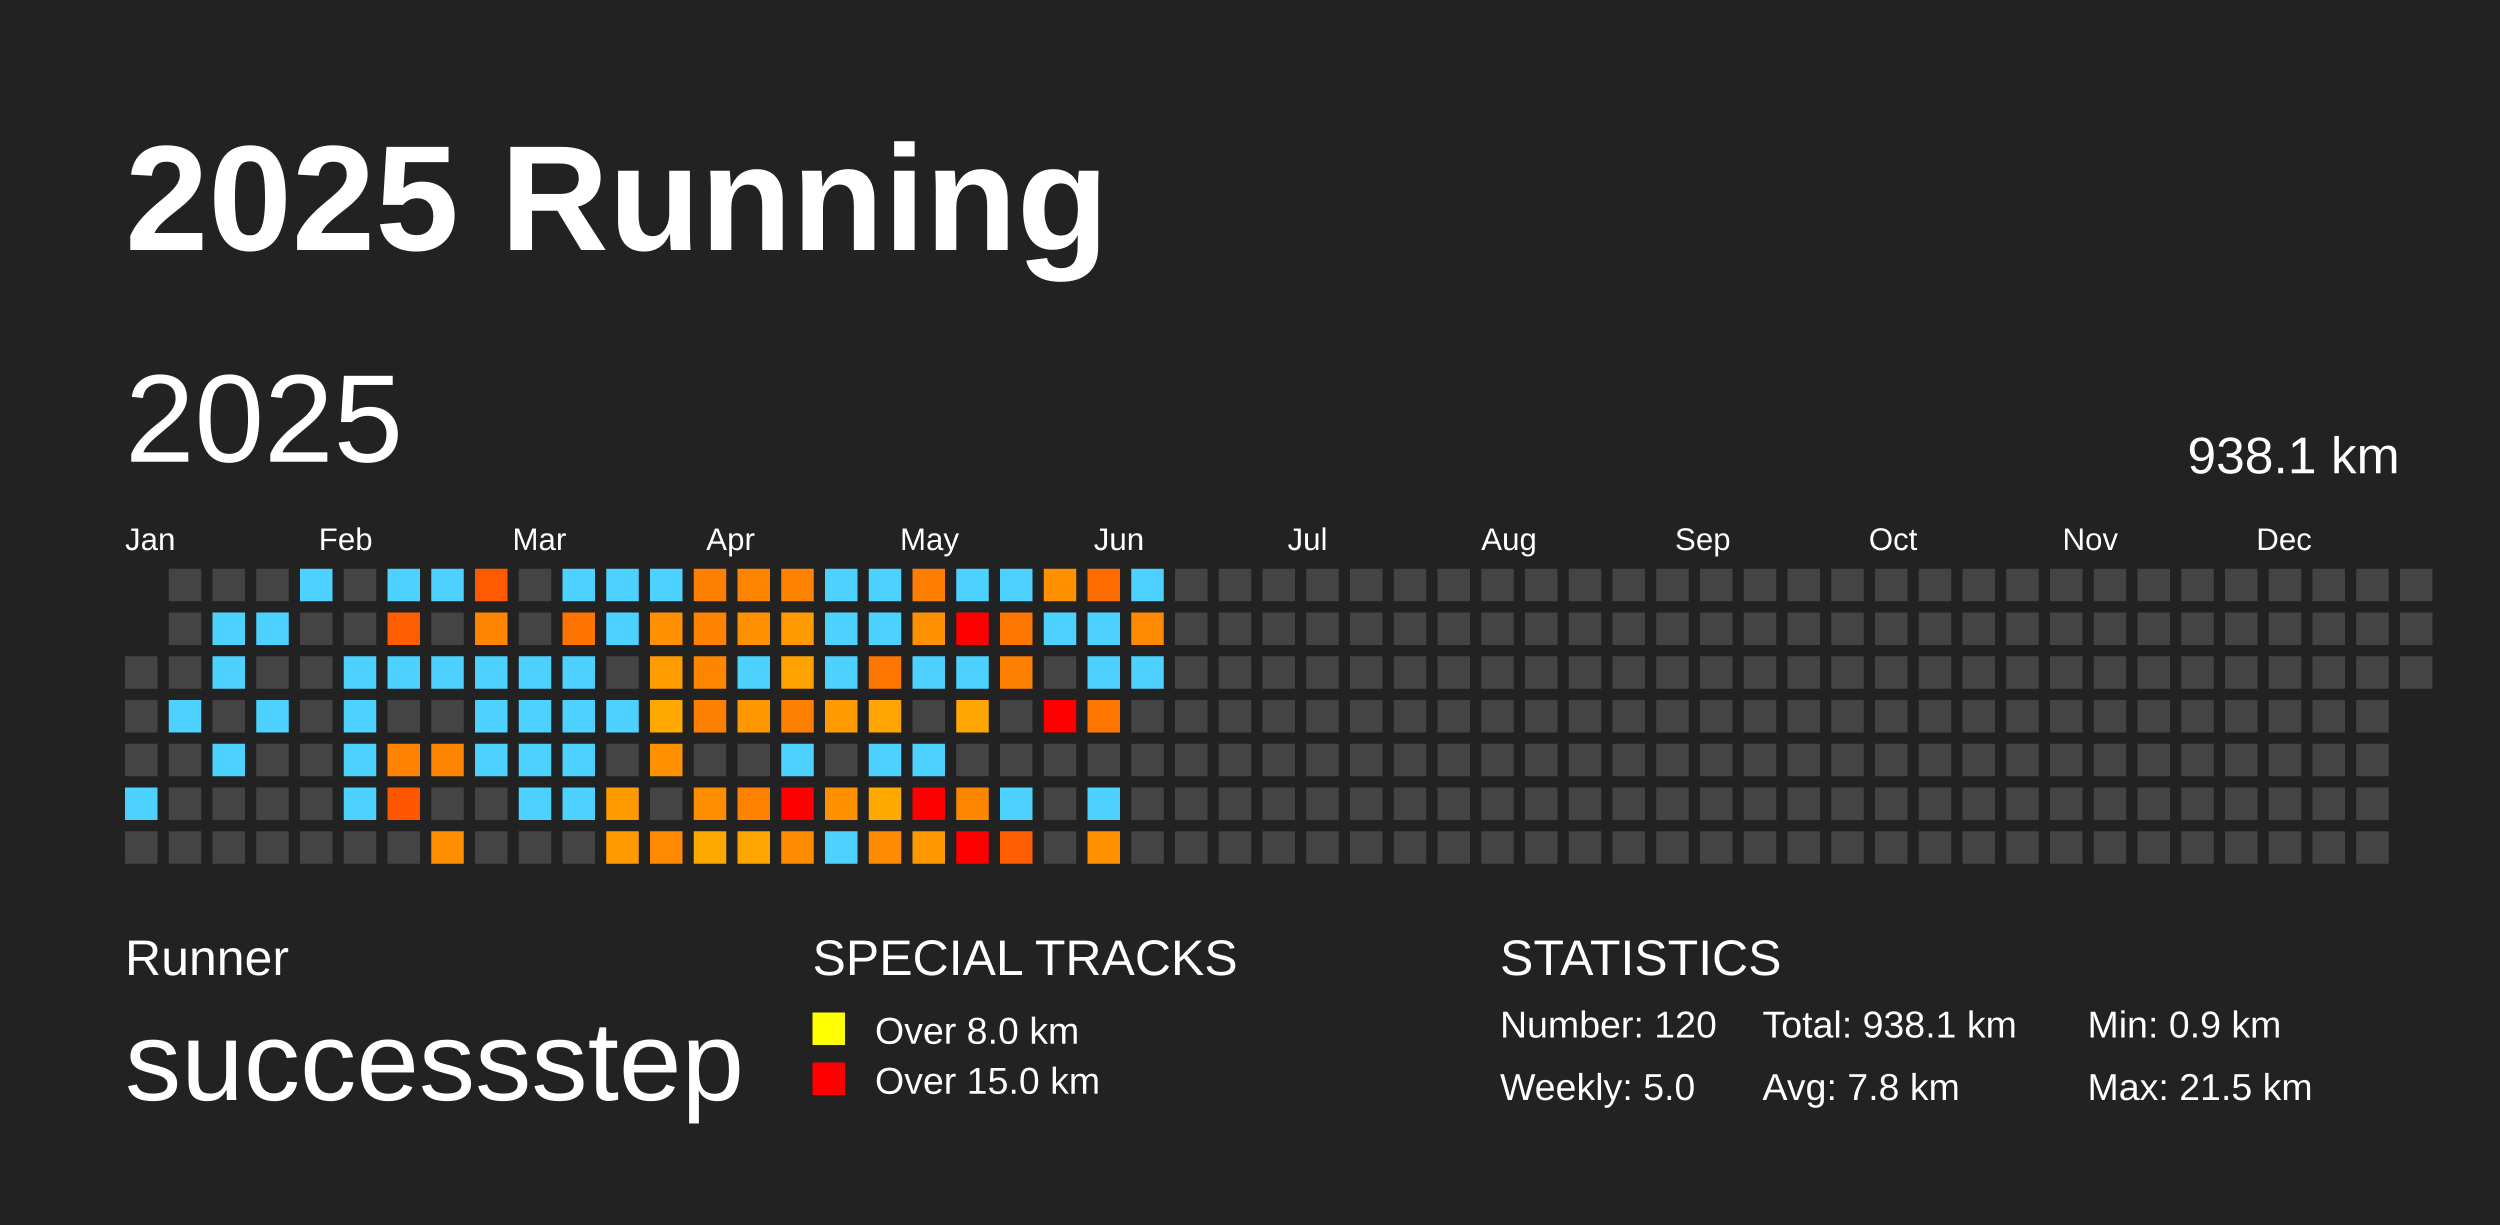
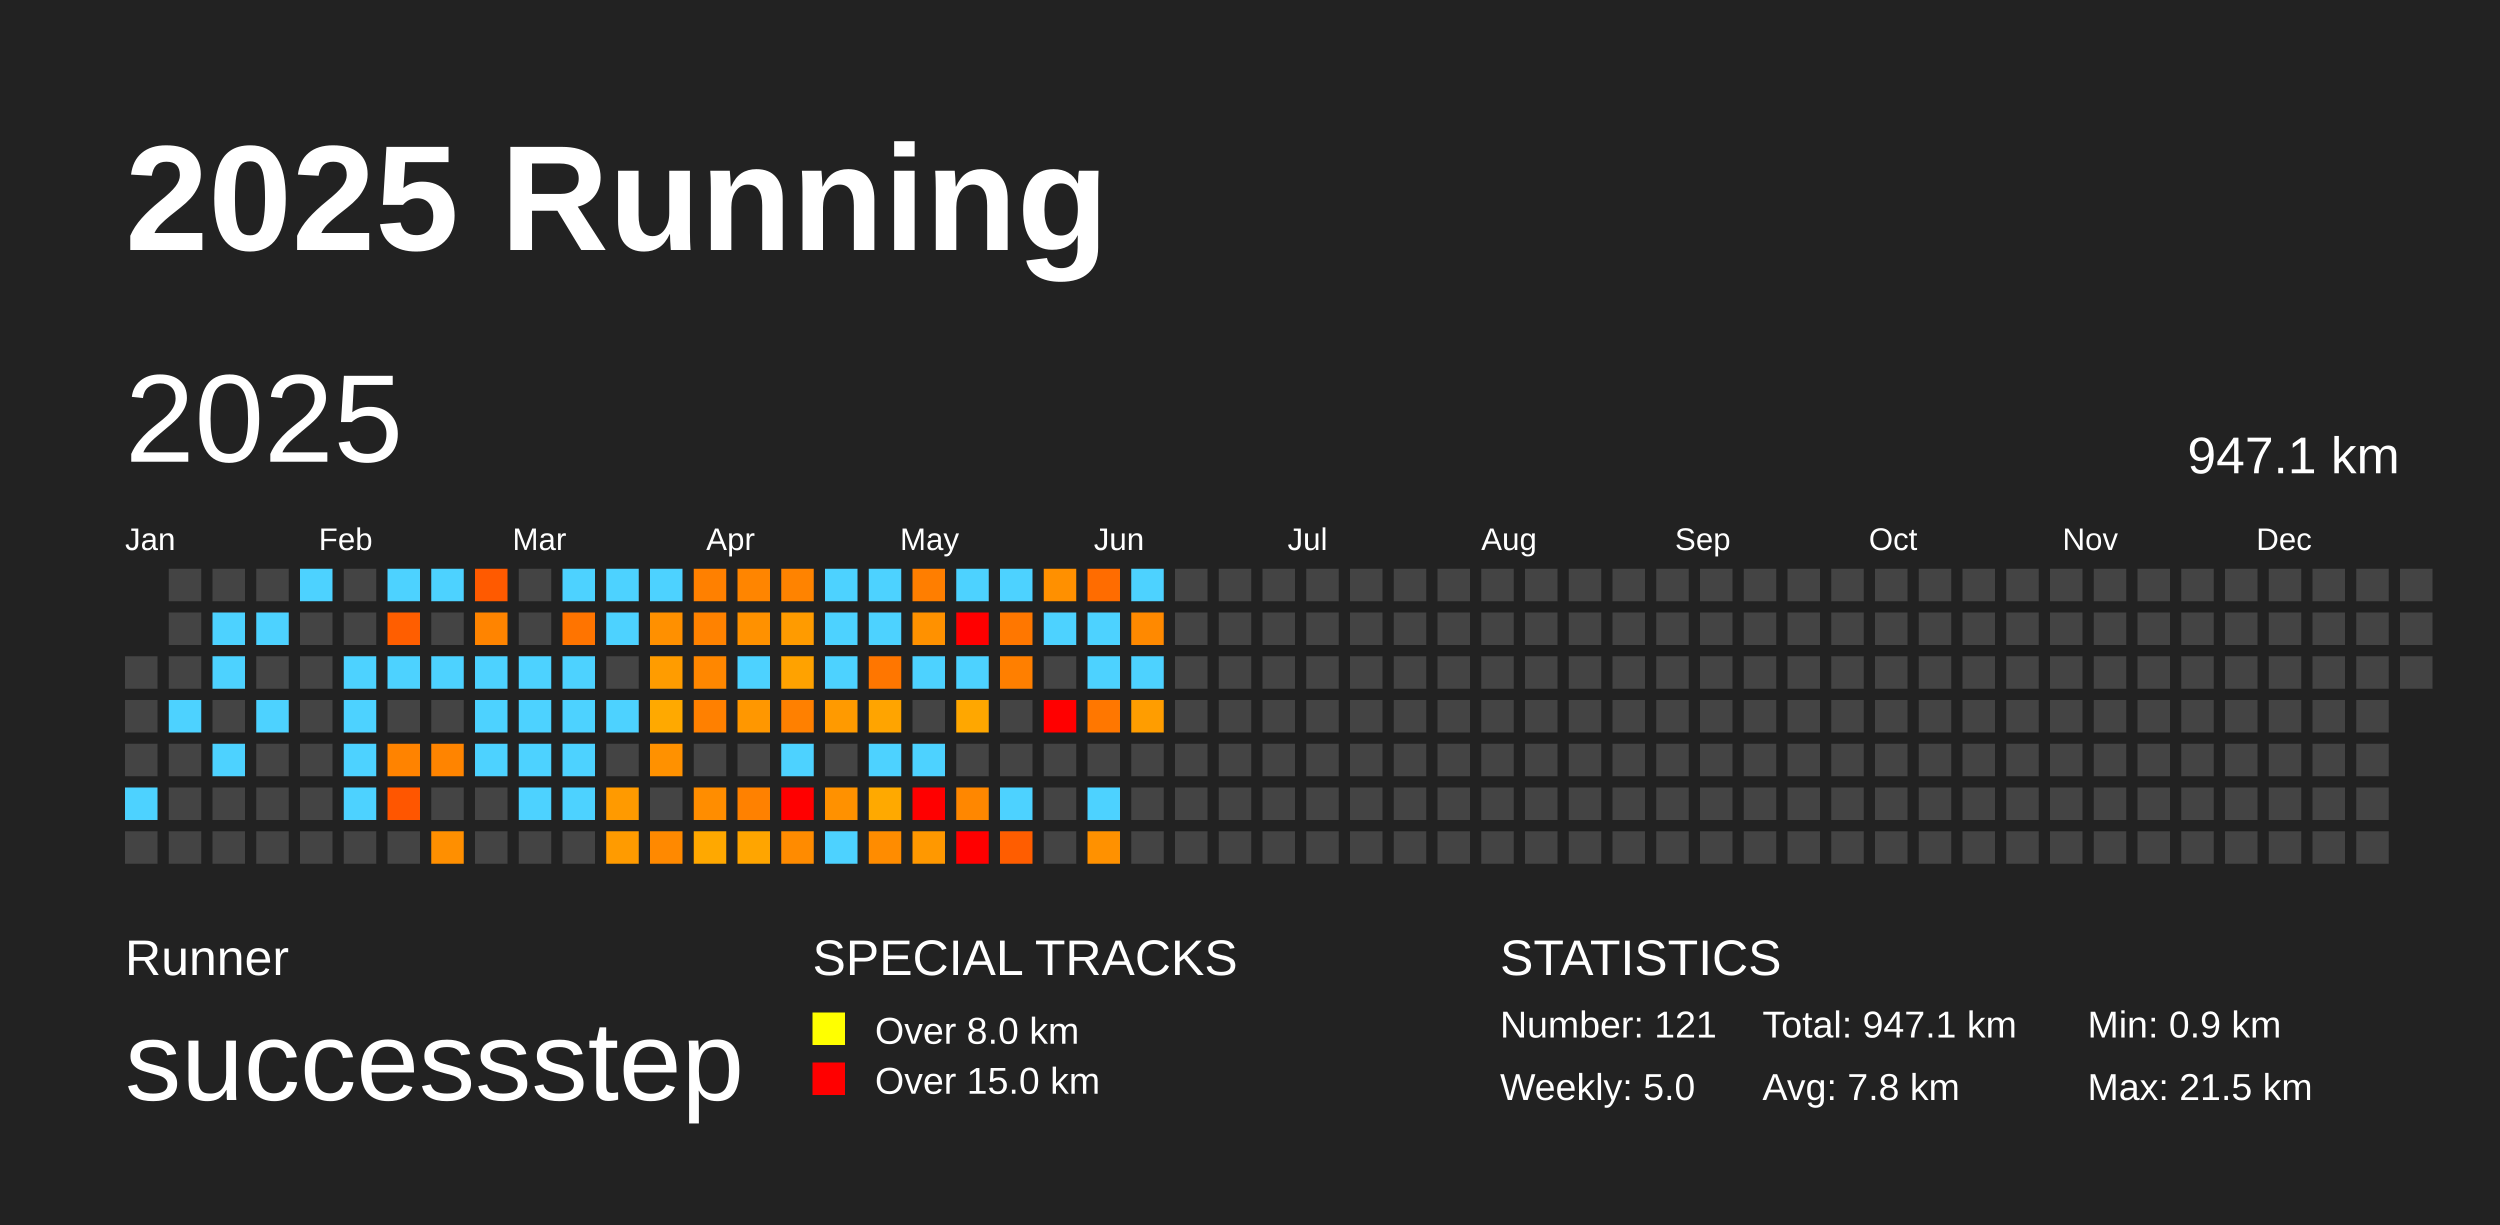
<svg xmlns="http://www.w3.org/2000/svg" baseProfile="full" height="98mm" version="1.1" viewBox="0,0,200,98" width="200mm">
  <defs />
  <rect fill="#222222" height="98" width="200" x="0" y="0" />
  <text fill="#FFFFFF" style="font-size:12px; font-family:Arial; font-weight:bold;" x="10" y="20">2025 Running</text>
  <text fill="#FFFFFF" style="font-size:4px; font-family:Arial" x="10" y="78">Runner</text>
  <text fill="#FFFFFF" style="font-size:9px; font-family:Arial" x="10" y="88">successstep</text>
  <text fill="#FFFFFF" style="font-size:4px; font-family:Arial" x="65" y="78">SPECIAL TRACKS</text>
  <rect fill="yellow" height="2.6" width="2.6" x="65" y="81" />
  <text fill="#FFFFFF" style="font-size:3px; font-family:Arial" x="70" y="83.5">Over 8.0 km</text>
  <rect fill="red" height="2.6" width="2.6" x="65" y="85" />
  <text fill="#FFFFFF" style="font-size:3px; font-family:Arial" x="70" y="87.5">Over 15.0 km</text>
  <text fill="#FFFFFF" style="font-size:4px; font-family:Arial" x="120" y="78">STATISTICS</text>
-   <text fill="#FFFFFF" style="font-size:3px; font-family:Arial" x="120" y="83">Number: 120</text>
+   <text fill="#FFFFFF" style="font-size:3px; font-family:Arial" x="120" y="83">Number: 121</text>
  <text fill="#FFFFFF" style="font-size:3px; font-family:Arial" x="120" y="88">Weekly: 5.0</text>
-   <text fill="#FFFFFF" style="font-size:3px; font-family:Arial" x="141" y="83">Total: 938.1 km</text>
+   <text fill="#FFFFFF" style="font-size:3px; font-family:Arial" x="141" y="83">Total: 947.1 km</text>
  <text fill="#FFFFFF" style="font-size:3px; font-family:Arial" x="141" y="88">Avg: 7.8 km</text>
  <text fill="#FFFFFF" style="font-size:3px; font-family:Arial" x="167" y="83">Min: 0.9 km</text>
  <text fill="#FFFFFF" style="font-size:3px; font-family:Arial" x="167" y="88">Max: 21.5 km</text>
  <text dominant-baseline="hanging" fill="#FFFFFF" style="font-size:10.0px; font-family:Arial;" x="10" y="30">2025</text>
-   <text dominant-baseline="hanging" fill="#FFFFFF" style="font-size:4.125px; font-family:Arial;" x="175" y="35">938.1 km</text>
+   <text dominant-baseline="hanging" fill="#FFFFFF" style="font-size:4.125px; font-family:Arial;" x="175" y="35">947.1 km</text>
  <text fill="#FFFFFF" style="font-size:2.5px; font-family:Arial" x="10.0" y="44">Jan</text>
  <text fill="#FFFFFF" style="font-size:2.5px; font-family:Arial" x="25.5" y="44">Feb</text>
  <text fill="#FFFFFF" style="font-size:2.5px; font-family:Arial" x="41.0" y="44">Mar</text>
  <text fill="#FFFFFF" style="font-size:2.5px; font-family:Arial" x="56.5" y="44">Apr</text>
  <text fill="#FFFFFF" style="font-size:2.5px; font-family:Arial" x="72.0" y="44">May</text>
  <text fill="#FFFFFF" style="font-size:2.5px; font-family:Arial" x="87.5" y="44">Jun</text>
  <text fill="#FFFFFF" style="font-size:2.5px; font-family:Arial" x="103.0" y="44">Jul</text>
  <text fill="#FFFFFF" style="font-size:2.5px; font-family:Arial" x="118.5" y="44">Aug</text>
  <text fill="#FFFFFF" style="font-size:2.5px; font-family:Arial" x="134.0" y="44">Sep</text>
  <text fill="#FFFFFF" style="font-size:2.5px; font-family:Arial" x="149.5" y="44">Oct</text>
  <text fill="#FFFFFF" style="font-size:2.5px; font-family:Arial" x="165.0" y="44">Nov</text>
  <text fill="#FFFFFF" style="font-size:2.5px; font-family:Arial" x="180.5" y="44">Dec</text>
  <rect fill="#444444" height="2.6" width="2.6" x="10.0" y="52.5" />
  <rect fill="#444444" height="2.6" width="2.6" x="10.0" y="56.0" />
  <rect fill="#444444" height="2.6" width="2.6" x="10.0" y="59.5" />
  <rect fill="#4dd2ff" height="2.6" width="2.6" x="10.0" y="63.0" />
  <rect fill="#444444" height="2.6" width="2.6" x="10.0" y="66.5" />
  <rect fill="#444444" height="2.6" width="2.6" x="13.5" y="45.5" />
  <rect fill="#444444" height="2.6" width="2.6" x="13.5" y="49.0" />
  <rect fill="#444444" height="2.6" width="2.6" x="13.5" y="52.5" />
  <rect fill="#4dd2ff" height="2.6" width="2.6" x="13.5" y="56.0" />
  <rect fill="#444444" height="2.6" width="2.6" x="13.5" y="59.5" />
  <rect fill="#444444" height="2.6" width="2.6" x="13.5" y="63.0" />
  <rect fill="#444444" height="2.6" width="2.6" x="13.5" y="66.5" />
  <rect fill="#444444" height="2.6" width="2.6" x="17.0" y="45.5" />
  <rect fill="#4dd2ff" height="2.6" width="2.6" x="17.0" y="49.0" />
  <rect fill="#4dd2ff" height="2.6" width="2.6" x="17.0" y="52.5" />
  <rect fill="#444444" height="2.6" width="2.6" x="17.0" y="56.0" />
  <rect fill="#4dd2ff" height="2.6" width="2.6" x="17.0" y="59.5" />
  <rect fill="#444444" height="2.6" width="2.6" x="17.0" y="63.0" />
  <rect fill="#444444" height="2.6" width="2.6" x="17.0" y="66.5" />
  <rect fill="#444444" height="2.6" width="2.6" x="20.5" y="45.5" />
  <rect fill="#4dd2ff" height="2.6" width="2.6" x="20.5" y="49.0" />
  <rect fill="#444444" height="2.6" width="2.6" x="20.5" y="52.5" />
  <rect fill="#4dd2ff" height="2.6" width="2.6" x="20.5" y="56.0" />
  <rect fill="#444444" height="2.6" width="2.6" x="20.5" y="59.5" />
  <rect fill="#444444" height="2.6" width="2.6" x="20.5" y="63.0" />
  <rect fill="#444444" height="2.6" width="2.6" x="20.5" y="66.5" />
  <rect fill="#4dd2ff" height="2.6" width="2.6" x="24.0" y="45.5" />
  <rect fill="#444444" height="2.6" width="2.6" x="24.0" y="49.0" />
  <rect fill="#444444" height="2.6" width="2.6" x="24.0" y="52.5" />
  <rect fill="#444444" height="2.6" width="2.6" x="24.0" y="56.0" />
  <rect fill="#444444" height="2.6" width="2.6" x="24.0" y="59.5" />
  <rect fill="#444444" height="2.6" width="2.6" x="24.0" y="63.0" />
  <rect fill="#444444" height="2.6" width="2.6" x="24.0" y="66.5" />
  <rect fill="#444444" height="2.6" width="2.6" x="27.5" y="45.5" />
  <rect fill="#444444" height="2.6" width="2.6" x="27.5" y="49.0" />
  <rect fill="#4dd2ff" height="2.6" width="2.6" x="27.5" y="52.5" />
  <rect fill="#4dd2ff" height="2.6" width="2.6" x="27.5" y="56.0" />
  <rect fill="#4dd2ff" height="2.6" width="2.6" x="27.5" y="59.5" />
  <rect fill="#4dd2ff" height="2.6" width="2.6" x="27.5" y="63.0" />
  <rect fill="#444444" height="2.6" width="2.6" x="27.5" y="66.5" />
  <rect fill="#4dd2ff" height="2.6" width="2.6" x="31.0" y="45.5" />
  <rect fill="#ff5e00" height="2.6" width="2.6" x="31.0" y="49.0" />
  <rect fill="#4dd2ff" height="2.6" width="2.6" x="31.0" y="52.5" />
  <rect fill="#444444" height="2.6" width="2.6" x="31.0" y="56.0" />
  <rect fill="#ff8300" height="2.6" width="2.6" x="31.0" y="59.5" />
  <rect fill="#ff5600" height="2.6" width="2.6" x="31.0" y="63.0" />
  <rect fill="#444444" height="2.6" width="2.6" x="31.0" y="66.5" />
  <rect fill="#4dd2ff" height="2.6" width="2.6" x="34.5" y="45.5" />
  <rect fill="#444444" height="2.6" width="2.6" x="34.5" y="49.0" />
  <rect fill="#4dd2ff" height="2.6" width="2.6" x="34.5" y="52.5" />
  <rect fill="#444444" height="2.6" width="2.6" x="34.5" y="56.0" />
  <rect fill="#ff8400" height="2.6" width="2.6" x="34.5" y="59.5" />
  <rect fill="#444444" height="2.6" width="2.6" x="34.5" y="63.0" />
  <rect fill="#ff8f00" height="2.6" width="2.6" x="34.5" y="66.5" />
  <rect fill="#ff5a00" height="2.6" width="2.6" x="38.0" y="45.5" />
  <rect fill="#ff8400" height="2.6" width="2.6" x="38.0" y="49.0" />
  <rect fill="#4dd2ff" height="2.6" width="2.6" x="38.0" y="52.5" />
  <rect fill="#4dd2ff" height="2.6" width="2.6" x="38.0" y="56.0" />
  <rect fill="#4dd2ff" height="2.6" width="2.6" x="38.0" y="59.5" />
  <rect fill="#444444" height="2.6" width="2.6" x="38.0" y="63.0" />
  <rect fill="#444444" height="2.6" width="2.6" x="38.0" y="66.5" />
  <rect fill="#444444" height="2.6" width="2.6" x="41.5" y="45.5" />
  <rect fill="#444444" height="2.6" width="2.6" x="41.5" y="49.0" />
  <rect fill="#4dd2ff" height="2.6" width="2.6" x="41.5" y="52.5" />
  <rect fill="#4dd2ff" height="2.6" width="2.6" x="41.5" y="56.0" />
  <rect fill="#4dd2ff" height="2.6" width="2.6" x="41.5" y="59.5" />
  <rect fill="#4dd2ff" height="2.6" width="2.6" x="41.5" y="63.0" />
  <rect fill="#444444" height="2.6" width="2.6" x="41.5" y="66.5" />
  <rect fill="#4dd2ff" height="2.6" width="2.6" x="45.0" y="45.5" />
  <rect fill="#ff7400" height="2.6" width="2.6" x="45.0" y="49.0" />
  <rect fill="#4dd2ff" height="2.6" width="2.6" x="45.0" y="52.5" />
  <rect fill="#4dd2ff" height="2.6" width="2.6" x="45.0" y="56.0" />
  <rect fill="#4dd2ff" height="2.6" width="2.6" x="45.0" y="59.5" />
  <rect fill="#4dd2ff" height="2.6" width="2.6" x="45.0" y="63.0" />
  <rect fill="#444444" height="2.6" width="2.6" x="45.0" y="66.5" />
  <rect fill="#4dd2ff" height="2.6" width="2.6" x="48.5" y="45.5" />
  <rect fill="#4dd2ff" height="2.6" width="2.6" x="48.5" y="49.0" />
  <rect fill="#444444" height="2.6" width="2.6" x="48.5" y="52.5" />
  <rect fill="#4dd2ff" height="2.6" width="2.6" x="48.5" y="56.0" />
  <rect fill="#444444" height="2.6" width="2.6" x="48.5" y="59.5" />
  <rect fill="#ff9a00" height="2.6" width="2.6" x="48.5" y="63.0" />
  <rect fill="#ff9b00" height="2.6" width="2.6" x="48.5" y="66.5" />
  <rect fill="#4dd2ff" height="2.6" width="2.6" x="52.0" y="45.5" />
  <rect fill="#ff9000" height="2.6" width="2.6" x="52.0" y="49.0" />
  <rect fill="#ff9c00" height="2.6" width="2.6" x="52.0" y="52.5" />
  <rect fill="#ffa900" height="2.6" width="2.6" x="52.0" y="56.0" />
  <rect fill="#ff9100" height="2.6" width="2.6" x="52.0" y="59.5" />
  <rect fill="#444444" height="2.6" width="2.6" x="52.0" y="63.0" />
  <rect fill="#ff8900" height="2.6" width="2.6" x="52.0" y="66.5" />
  <rect fill="#ff8000" height="2.6" width="2.6" x="55.5" y="45.5" />
  <rect fill="#ff8200" height="2.6" width="2.6" x="55.5" y="49.0" />
  <rect fill="#ff8700" height="2.6" width="2.6" x="55.5" y="52.5" />
  <rect fill="#ff8000" height="2.6" width="2.6" x="55.5" y="56.0" />
  <rect fill="#444444" height="2.6" width="2.6" x="55.5" y="59.5" />
  <rect fill="#ff8d00" height="2.6" width="2.6" x="55.5" y="63.0" />
  <rect fill="#ffa800" height="2.6" width="2.6" x="55.5" y="66.5" />
  <rect fill="#ff8500" height="2.6" width="2.6" x="59.0" y="45.5" />
  <rect fill="#ff9100" height="2.6" width="2.6" x="59.0" y="49.0" />
  <rect fill="#4dd2ff" height="2.6" width="2.6" x="59.0" y="52.5" />
  <rect fill="#ff9700" height="2.6" width="2.6" x="59.0" y="56.0" />
  <rect fill="#444444" height="2.6" width="2.6" x="59.0" y="59.5" />
  <rect fill="#ff8100" height="2.6" width="2.6" x="59.0" y="63.0" />
  <rect fill="#ffa500" height="2.6" width="2.6" x="59.0" y="66.5" />
  <rect fill="#ff8300" height="2.6" width="2.6" x="62.5" y="45.5" />
  <rect fill="#ff9b00" height="2.6" width="2.6" x="62.5" y="49.0" />
  <rect fill="#ffa200" height="2.6" width="2.6" x="62.5" y="52.5" />
  <rect fill="#ff8000" height="2.6" width="2.6" x="62.5" y="56.0" />
  <rect fill="#4dd2ff" height="2.6" width="2.6" x="62.5" y="59.5" />
  <rect fill="red" height="2.6" width="2.6" x="62.5" y="63.0" />
  <rect fill="#ff8b00" height="2.6" width="2.6" x="62.5" y="66.5" />
  <rect fill="#4dd2ff" height="2.6" width="2.6" x="66.0" y="45.5" />
  <rect fill="#4dd2ff" height="2.6" width="2.6" x="66.0" y="49.0" />
  <rect fill="#4dd2ff" height="2.6" width="2.6" x="66.0" y="52.5" />
  <rect fill="#ff9a00" height="2.6" width="2.6" x="66.0" y="56.0" />
  <rect fill="#444444" height="2.6" width="2.6" x="66.0" y="59.5" />
  <rect fill="#ff9100" height="2.6" width="2.6" x="66.0" y="63.0" />
  <rect fill="#4dd2ff" height="2.6" width="2.6" x="66.0" y="66.5" />
  <rect fill="#4dd2ff" height="2.6" width="2.6" x="69.5" y="45.5" />
  <rect fill="#4dd2ff" height="2.6" width="2.6" x="69.5" y="49.0" />
  <rect fill="#ff7600" height="2.6" width="2.6" x="69.5" y="52.5" />
  <rect fill="#ffa400" height="2.6" width="2.6" x="69.5" y="56.0" />
  <rect fill="#4dd2ff" height="2.6" width="2.6" x="69.5" y="59.5" />
  <rect fill="#ffa900" height="2.6" width="2.6" x="69.5" y="63.0" />
  <rect fill="#ff8c00" height="2.6" width="2.6" x="69.5" y="66.5" />
  <rect fill="#ff7e00" height="2.6" width="2.6" x="73.0" y="45.5" />
  <rect fill="#ff9100" height="2.6" width="2.6" x="73.0" y="49.0" />
  <rect fill="#4dd2ff" height="2.6" width="2.6" x="73.0" y="52.5" />
  <rect fill="#444444" height="2.6" width="2.6" x="73.0" y="56.0" />
  <rect fill="#4dd2ff" height="2.6" width="2.6" x="73.0" y="59.5" />
  <rect fill="red" height="2.6" width="2.6" x="73.0" y="63.0" />
  <rect fill="#ff9800" height="2.6" width="2.6" x="73.0" y="66.5" />
  <rect fill="#4dd2ff" height="2.6" width="2.6" x="76.5" y="45.5" />
  <rect fill="red" height="2.6" width="2.6" x="76.5" y="49.0" />
  <rect fill="#4dd2ff" height="2.6" width="2.6" x="76.5" y="52.5" />
  <rect fill="#ffa700" height="2.6" width="2.6" x="76.5" y="56.0" />
  <rect fill="#444444" height="2.6" width="2.6" x="76.5" y="59.5" />
  <rect fill="#ff8700" height="2.6" width="2.6" x="76.5" y="63.0" />
  <rect fill="red" height="2.6" width="2.6" x="76.5" y="66.5" />
  <rect fill="#4dd2ff" height="2.6" width="2.6" x="80.0" y="45.5" />
  <rect fill="#ff7700" height="2.6" width="2.6" x="80.0" y="49.0" />
  <rect fill="#ff7f00" height="2.6" width="2.6" x="80.0" y="52.5" />
  <rect fill="#444444" height="2.6" width="2.6" x="80.0" y="56.0" />
  <rect fill="#444444" height="2.6" width="2.6" x="80.0" y="59.5" />
  <rect fill="#4dd2ff" height="2.6" width="2.6" x="80.0" y="63.0" />
  <rect fill="#ff5d00" height="2.6" width="2.6" x="80.0" y="66.5" />
  <rect fill="#ff9000" height="2.6" width="2.6" x="83.5" y="45.5" />
  <rect fill="#4dd2ff" height="2.6" width="2.6" x="83.5" y="49.0" />
  <rect fill="#444444" height="2.6" width="2.6" x="83.5" y="52.5" />
  <rect fill="red" height="2.6" width="2.6" x="83.5" y="56.0" />
  <rect fill="#444444" height="2.6" width="2.6" x="83.5" y="59.5" />
  <rect fill="#444444" height="2.6" width="2.6" x="83.5" y="63.0" />
  <rect fill="#444444" height="2.6" width="2.6" x="83.5" y="66.5" />
  <rect fill="#ff6c00" height="2.6" width="2.6" x="87.0" y="45.5" />
  <rect fill="#4dd2ff" height="2.6" width="2.6" x="87.0" y="49.0" />
  <rect fill="#4dd2ff" height="2.6" width="2.6" x="87.0" y="52.5" />
  <rect fill="#ff7700" height="2.6" width="2.6" x="87.0" y="56.0" />
  <rect fill="#444444" height="2.6" width="2.6" x="87.0" y="59.5" />
  <rect fill="#4dd2ff" height="2.6" width="2.6" x="87.0" y="63.0" />
  <rect fill="#ff9100" height="2.6" width="2.6" x="87.0" y="66.5" />
  <rect fill="#4dd2ff" height="2.6" width="2.6" x="90.5" y="45.5" />
  <rect fill="#ff8900" height="2.6" width="2.6" x="90.5" y="49.0" />
  <rect fill="#4dd2ff" height="2.6" width="2.6" x="90.5" y="52.5" />
-   <rect fill="#444444" height="2.6" width="2.6" x="90.5" y="56.0" />
+   <rect fill="#ff9d00" height="2.6" width="2.6" x="90.5" y="56.0" />
  <rect fill="#444444" height="2.6" width="2.6" x="90.5" y="59.5" />
  <rect fill="#444444" height="2.6" width="2.6" x="90.5" y="63.0" />
  <rect fill="#444444" height="2.6" width="2.6" x="90.5" y="66.5" />
  <rect fill="#444444" height="2.6" width="2.6" x="94.0" y="45.5" />
  <rect fill="#444444" height="2.6" width="2.6" x="94.0" y="49.0" />
  <rect fill="#444444" height="2.6" width="2.6" x="94.0" y="52.5" />
  <rect fill="#444444" height="2.6" width="2.6" x="94.0" y="56.0" />
  <rect fill="#444444" height="2.6" width="2.6" x="94.0" y="59.5" />
  <rect fill="#444444" height="2.6" width="2.6" x="94.0" y="63.0" />
  <rect fill="#444444" height="2.6" width="2.6" x="94.0" y="66.5" />
  <rect fill="#444444" height="2.6" width="2.6" x="97.5" y="45.5" />
  <rect fill="#444444" height="2.6" width="2.6" x="97.5" y="49.0" />
  <rect fill="#444444" height="2.6" width="2.6" x="97.5" y="52.5" />
  <rect fill="#444444" height="2.6" width="2.6" x="97.5" y="56.0" />
  <rect fill="#444444" height="2.6" width="2.6" x="97.5" y="59.5" />
  <rect fill="#444444" height="2.6" width="2.6" x="97.5" y="63.0" />
  <rect fill="#444444" height="2.6" width="2.6" x="97.5" y="66.5" />
  <rect fill="#444444" height="2.6" width="2.6" x="101.0" y="45.5" />
  <rect fill="#444444" height="2.6" width="2.6" x="101.0" y="49.0" />
  <rect fill="#444444" height="2.6" width="2.6" x="101.0" y="52.5" />
  <rect fill="#444444" height="2.6" width="2.6" x="101.0" y="56.0" />
  <rect fill="#444444" height="2.6" width="2.6" x="101.0" y="59.5" />
  <rect fill="#444444" height="2.6" width="2.6" x="101.0" y="63.0" />
  <rect fill="#444444" height="2.6" width="2.6" x="101.0" y="66.5" />
  <rect fill="#444444" height="2.6" width="2.6" x="104.5" y="45.5" />
  <rect fill="#444444" height="2.6" width="2.6" x="104.5" y="49.0" />
  <rect fill="#444444" height="2.6" width="2.6" x="104.5" y="52.5" />
  <rect fill="#444444" height="2.6" width="2.6" x="104.5" y="56.0" />
  <rect fill="#444444" height="2.6" width="2.6" x="104.5" y="59.5" />
  <rect fill="#444444" height="2.6" width="2.6" x="104.5" y="63.0" />
  <rect fill="#444444" height="2.6" width="2.6" x="104.5" y="66.5" />
  <rect fill="#444444" height="2.6" width="2.6" x="108.0" y="45.5" />
  <rect fill="#444444" height="2.6" width="2.6" x="108.0" y="49.0" />
  <rect fill="#444444" height="2.6" width="2.6" x="108.0" y="52.5" />
  <rect fill="#444444" height="2.6" width="2.6" x="108.0" y="56.0" />
  <rect fill="#444444" height="2.6" width="2.6" x="108.0" y="59.5" />
  <rect fill="#444444" height="2.6" width="2.6" x="108.0" y="63.0" />
  <rect fill="#444444" height="2.6" width="2.6" x="108.0" y="66.5" />
  <rect fill="#444444" height="2.6" width="2.6" x="111.5" y="45.5" />
  <rect fill="#444444" height="2.6" width="2.6" x="111.5" y="49.0" />
  <rect fill="#444444" height="2.6" width="2.6" x="111.5" y="52.5" />
  <rect fill="#444444" height="2.6" width="2.6" x="111.5" y="56.0" />
  <rect fill="#444444" height="2.6" width="2.6" x="111.5" y="59.5" />
  <rect fill="#444444" height="2.6" width="2.6" x="111.5" y="63.0" />
  <rect fill="#444444" height="2.6" width="2.6" x="111.5" y="66.5" />
  <rect fill="#444444" height="2.6" width="2.6" x="115.0" y="45.5" />
  <rect fill="#444444" height="2.6" width="2.6" x="115.0" y="49.0" />
  <rect fill="#444444" height="2.6" width="2.6" x="115.0" y="52.5" />
  <rect fill="#444444" height="2.6" width="2.6" x="115.0" y="56.0" />
  <rect fill="#444444" height="2.6" width="2.6" x="115.0" y="59.5" />
  <rect fill="#444444" height="2.6" width="2.6" x="115.0" y="63.0" />
  <rect fill="#444444" height="2.6" width="2.6" x="115.0" y="66.5" />
  <rect fill="#444444" height="2.6" width="2.6" x="118.5" y="45.5" />
  <rect fill="#444444" height="2.6" width="2.6" x="118.5" y="49.0" />
  <rect fill="#444444" height="2.6" width="2.6" x="118.5" y="52.5" />
  <rect fill="#444444" height="2.6" width="2.6" x="118.5" y="56.0" />
  <rect fill="#444444" height="2.6" width="2.6" x="118.5" y="59.5" />
  <rect fill="#444444" height="2.6" width="2.6" x="118.5" y="63.0" />
  <rect fill="#444444" height="2.6" width="2.6" x="118.5" y="66.5" />
  <rect fill="#444444" height="2.6" width="2.6" x="122.0" y="45.5" />
  <rect fill="#444444" height="2.6" width="2.6" x="122.0" y="49.0" />
  <rect fill="#444444" height="2.6" width="2.6" x="122.0" y="52.5" />
  <rect fill="#444444" height="2.6" width="2.6" x="122.0" y="56.0" />
  <rect fill="#444444" height="2.6" width="2.6" x="122.0" y="59.5" />
  <rect fill="#444444" height="2.6" width="2.6" x="122.0" y="63.0" />
  <rect fill="#444444" height="2.6" width="2.6" x="122.0" y="66.5" />
  <rect fill="#444444" height="2.6" width="2.6" x="125.5" y="45.5" />
  <rect fill="#444444" height="2.6" width="2.6" x="125.5" y="49.0" />
  <rect fill="#444444" height="2.6" width="2.6" x="125.5" y="52.5" />
  <rect fill="#444444" height="2.6" width="2.6" x="125.5" y="56.0" />
  <rect fill="#444444" height="2.6" width="2.6" x="125.5" y="59.5" />
  <rect fill="#444444" height="2.6" width="2.6" x="125.5" y="63.0" />
  <rect fill="#444444" height="2.6" width="2.6" x="125.5" y="66.5" />
  <rect fill="#444444" height="2.6" width="2.6" x="129.0" y="45.5" />
  <rect fill="#444444" height="2.6" width="2.6" x="129.0" y="49.0" />
  <rect fill="#444444" height="2.6" width="2.6" x="129.0" y="52.5" />
  <rect fill="#444444" height="2.6" width="2.6" x="129.0" y="56.0" />
  <rect fill="#444444" height="2.6" width="2.6" x="129.0" y="59.5" />
  <rect fill="#444444" height="2.6" width="2.6" x="129.0" y="63.0" />
  <rect fill="#444444" height="2.6" width="2.6" x="129.0" y="66.5" />
  <rect fill="#444444" height="2.6" width="2.6" x="132.5" y="45.5" />
  <rect fill="#444444" height="2.6" width="2.6" x="132.5" y="49.0" />
  <rect fill="#444444" height="2.6" width="2.6" x="132.5" y="52.5" />
  <rect fill="#444444" height="2.6" width="2.6" x="132.5" y="56.0" />
  <rect fill="#444444" height="2.6" width="2.6" x="132.5" y="59.5" />
  <rect fill="#444444" height="2.6" width="2.6" x="132.5" y="63.0" />
  <rect fill="#444444" height="2.6" width="2.6" x="132.5" y="66.5" />
  <rect fill="#444444" height="2.6" width="2.6" x="136.0" y="45.5" />
  <rect fill="#444444" height="2.6" width="2.6" x="136.0" y="49.0" />
  <rect fill="#444444" height="2.6" width="2.6" x="136.0" y="52.5" />
  <rect fill="#444444" height="2.6" width="2.6" x="136.0" y="56.0" />
  <rect fill="#444444" height="2.6" width="2.6" x="136.0" y="59.5" />
  <rect fill="#444444" height="2.6" width="2.6" x="136.0" y="63.0" />
  <rect fill="#444444" height="2.6" width="2.6" x="136.0" y="66.5" />
  <rect fill="#444444" height="2.6" width="2.6" x="139.5" y="45.5" />
  <rect fill="#444444" height="2.6" width="2.6" x="139.5" y="49.0" />
  <rect fill="#444444" height="2.6" width="2.6" x="139.5" y="52.5" />
  <rect fill="#444444" height="2.6" width="2.6" x="139.5" y="56.0" />
  <rect fill="#444444" height="2.6" width="2.6" x="139.5" y="59.5" />
  <rect fill="#444444" height="2.6" width="2.6" x="139.5" y="63.0" />
  <rect fill="#444444" height="2.6" width="2.6" x="139.5" y="66.5" />
  <rect fill="#444444" height="2.6" width="2.6" x="143.0" y="45.5" />
  <rect fill="#444444" height="2.6" width="2.6" x="143.0" y="49.0" />
  <rect fill="#444444" height="2.6" width="2.6" x="143.0" y="52.5" />
  <rect fill="#444444" height="2.6" width="2.6" x="143.0" y="56.0" />
  <rect fill="#444444" height="2.6" width="2.6" x="143.0" y="59.5" />
  <rect fill="#444444" height="2.6" width="2.6" x="143.0" y="63.0" />
  <rect fill="#444444" height="2.6" width="2.6" x="143.0" y="66.5" />
  <rect fill="#444444" height="2.6" width="2.6" x="146.5" y="45.5" />
  <rect fill="#444444" height="2.6" width="2.6" x="146.5" y="49.0" />
  <rect fill="#444444" height="2.6" width="2.6" x="146.5" y="52.5" />
  <rect fill="#444444" height="2.6" width="2.6" x="146.5" y="56.0" />
  <rect fill="#444444" height="2.6" width="2.6" x="146.5" y="59.5" />
  <rect fill="#444444" height="2.6" width="2.6" x="146.5" y="63.0" />
  <rect fill="#444444" height="2.6" width="2.6" x="146.5" y="66.5" />
  <rect fill="#444444" height="2.6" width="2.6" x="150.0" y="45.5" />
  <rect fill="#444444" height="2.6" width="2.6" x="150.0" y="49.0" />
  <rect fill="#444444" height="2.6" width="2.6" x="150.0" y="52.5" />
  <rect fill="#444444" height="2.6" width="2.6" x="150.0" y="56.0" />
  <rect fill="#444444" height="2.6" width="2.6" x="150.0" y="59.5" />
  <rect fill="#444444" height="2.6" width="2.6" x="150.0" y="63.0" />
  <rect fill="#444444" height="2.6" width="2.6" x="150.0" y="66.5" />
  <rect fill="#444444" height="2.6" width="2.6" x="153.5" y="45.5" />
  <rect fill="#444444" height="2.6" width="2.6" x="153.5" y="49.0" />
  <rect fill="#444444" height="2.6" width="2.6" x="153.5" y="52.5" />
  <rect fill="#444444" height="2.6" width="2.6" x="153.5" y="56.0" />
  <rect fill="#444444" height="2.6" width="2.6" x="153.5" y="59.5" />
  <rect fill="#444444" height="2.6" width="2.6" x="153.5" y="63.0" />
  <rect fill="#444444" height="2.6" width="2.6" x="153.5" y="66.5" />
  <rect fill="#444444" height="2.6" width="2.6" x="157.0" y="45.5" />
  <rect fill="#444444" height="2.6" width="2.6" x="157.0" y="49.0" />
  <rect fill="#444444" height="2.6" width="2.6" x="157.0" y="52.5" />
  <rect fill="#444444" height="2.6" width="2.6" x="157.0" y="56.0" />
  <rect fill="#444444" height="2.6" width="2.6" x="157.0" y="59.5" />
  <rect fill="#444444" height="2.6" width="2.6" x="157.0" y="63.0" />
  <rect fill="#444444" height="2.6" width="2.6" x="157.0" y="66.5" />
  <rect fill="#444444" height="2.6" width="2.6" x="160.5" y="45.5" />
  <rect fill="#444444" height="2.6" width="2.6" x="160.5" y="49.0" />
  <rect fill="#444444" height="2.6" width="2.6" x="160.5" y="52.5" />
  <rect fill="#444444" height="2.6" width="2.6" x="160.5" y="56.0" />
  <rect fill="#444444" height="2.6" width="2.6" x="160.5" y="59.5" />
  <rect fill="#444444" height="2.6" width="2.6" x="160.5" y="63.0" />
  <rect fill="#444444" height="2.6" width="2.6" x="160.5" y="66.5" />
  <rect fill="#444444" height="2.6" width="2.6" x="164.0" y="45.5" />
  <rect fill="#444444" height="2.6" width="2.6" x="164.0" y="49.0" />
  <rect fill="#444444" height="2.6" width="2.6" x="164.0" y="52.5" />
  <rect fill="#444444" height="2.6" width="2.6" x="164.0" y="56.0" />
  <rect fill="#444444" height="2.6" width="2.6" x="164.0" y="59.5" />
  <rect fill="#444444" height="2.6" width="2.6" x="164.0" y="63.0" />
  <rect fill="#444444" height="2.6" width="2.6" x="164.0" y="66.5" />
  <rect fill="#444444" height="2.6" width="2.6" x="167.5" y="45.5" />
  <rect fill="#444444" height="2.6" width="2.6" x="167.5" y="49.0" />
  <rect fill="#444444" height="2.6" width="2.6" x="167.5" y="52.5" />
  <rect fill="#444444" height="2.6" width="2.6" x="167.5" y="56.0" />
  <rect fill="#444444" height="2.6" width="2.6" x="167.5" y="59.5" />
  <rect fill="#444444" height="2.6" width="2.6" x="167.5" y="63.0" />
  <rect fill="#444444" height="2.6" width="2.6" x="167.5" y="66.5" />
  <rect fill="#444444" height="2.6" width="2.6" x="171.0" y="45.5" />
  <rect fill="#444444" height="2.6" width="2.6" x="171.0" y="49.0" />
  <rect fill="#444444" height="2.6" width="2.6" x="171.0" y="52.5" />
  <rect fill="#444444" height="2.6" width="2.6" x="171.0" y="56.0" />
  <rect fill="#444444" height="2.6" width="2.6" x="171.0" y="59.5" />
  <rect fill="#444444" height="2.6" width="2.6" x="171.0" y="63.0" />
  <rect fill="#444444" height="2.6" width="2.6" x="171.0" y="66.5" />
  <rect fill="#444444" height="2.6" width="2.6" x="174.5" y="45.5" />
  <rect fill="#444444" height="2.6" width="2.6" x="174.5" y="49.0" />
  <rect fill="#444444" height="2.6" width="2.6" x="174.5" y="52.5" />
  <rect fill="#444444" height="2.6" width="2.6" x="174.5" y="56.0" />
  <rect fill="#444444" height="2.6" width="2.6" x="174.5" y="59.5" />
  <rect fill="#444444" height="2.6" width="2.6" x="174.5" y="63.0" />
  <rect fill="#444444" height="2.6" width="2.6" x="174.5" y="66.5" />
  <rect fill="#444444" height="2.6" width="2.6" x="178.0" y="45.5" />
  <rect fill="#444444" height="2.6" width="2.6" x="178.0" y="49.0" />
  <rect fill="#444444" height="2.6" width="2.6" x="178.0" y="52.5" />
  <rect fill="#444444" height="2.6" width="2.6" x="178.0" y="56.0" />
  <rect fill="#444444" height="2.6" width="2.6" x="178.0" y="59.5" />
  <rect fill="#444444" height="2.6" width="2.6" x="178.0" y="63.0" />
  <rect fill="#444444" height="2.6" width="2.6" x="178.0" y="66.5" />
  <rect fill="#444444" height="2.6" width="2.6" x="181.5" y="45.5" />
  <rect fill="#444444" height="2.6" width="2.6" x="181.5" y="49.0" />
  <rect fill="#444444" height="2.6" width="2.6" x="181.5" y="52.5" />
  <rect fill="#444444" height="2.6" width="2.6" x="181.5" y="56.0" />
  <rect fill="#444444" height="2.6" width="2.6" x="181.5" y="59.5" />
  <rect fill="#444444" height="2.6" width="2.6" x="181.5" y="63.0" />
  <rect fill="#444444" height="2.6" width="2.6" x="181.5" y="66.5" />
  <rect fill="#444444" height="2.6" width="2.6" x="185.0" y="45.5" />
  <rect fill="#444444" height="2.6" width="2.6" x="185.0" y="49.0" />
  <rect fill="#444444" height="2.6" width="2.6" x="185.0" y="52.5" />
  <rect fill="#444444" height="2.6" width="2.6" x="185.0" y="56.0" />
  <rect fill="#444444" height="2.6" width="2.6" x="185.0" y="59.5" />
  <rect fill="#444444" height="2.6" width="2.6" x="185.0" y="63.0" />
  <rect fill="#444444" height="2.6" width="2.6" x="185.0" y="66.5" />
  <rect fill="#444444" height="2.6" width="2.6" x="188.5" y="45.5" />
  <rect fill="#444444" height="2.6" width="2.6" x="188.5" y="49.0" />
  <rect fill="#444444" height="2.6" width="2.6" x="188.5" y="52.5" />
  <rect fill="#444444" height="2.6" width="2.6" x="188.5" y="56.0" />
  <rect fill="#444444" height="2.6" width="2.6" x="188.5" y="59.5" />
  <rect fill="#444444" height="2.6" width="2.6" x="188.5" y="63.0" />
  <rect fill="#444444" height="2.6" width="2.6" x="188.5" y="66.5" />
  <rect fill="#444444" height="2.6" width="2.6" x="192.0" y="45.5" />
  <rect fill="#444444" height="2.6" width="2.6" x="192.0" y="49.0" />
  <rect fill="#444444" height="2.6" width="2.6" x="192.0" y="52.5" />
</svg>
